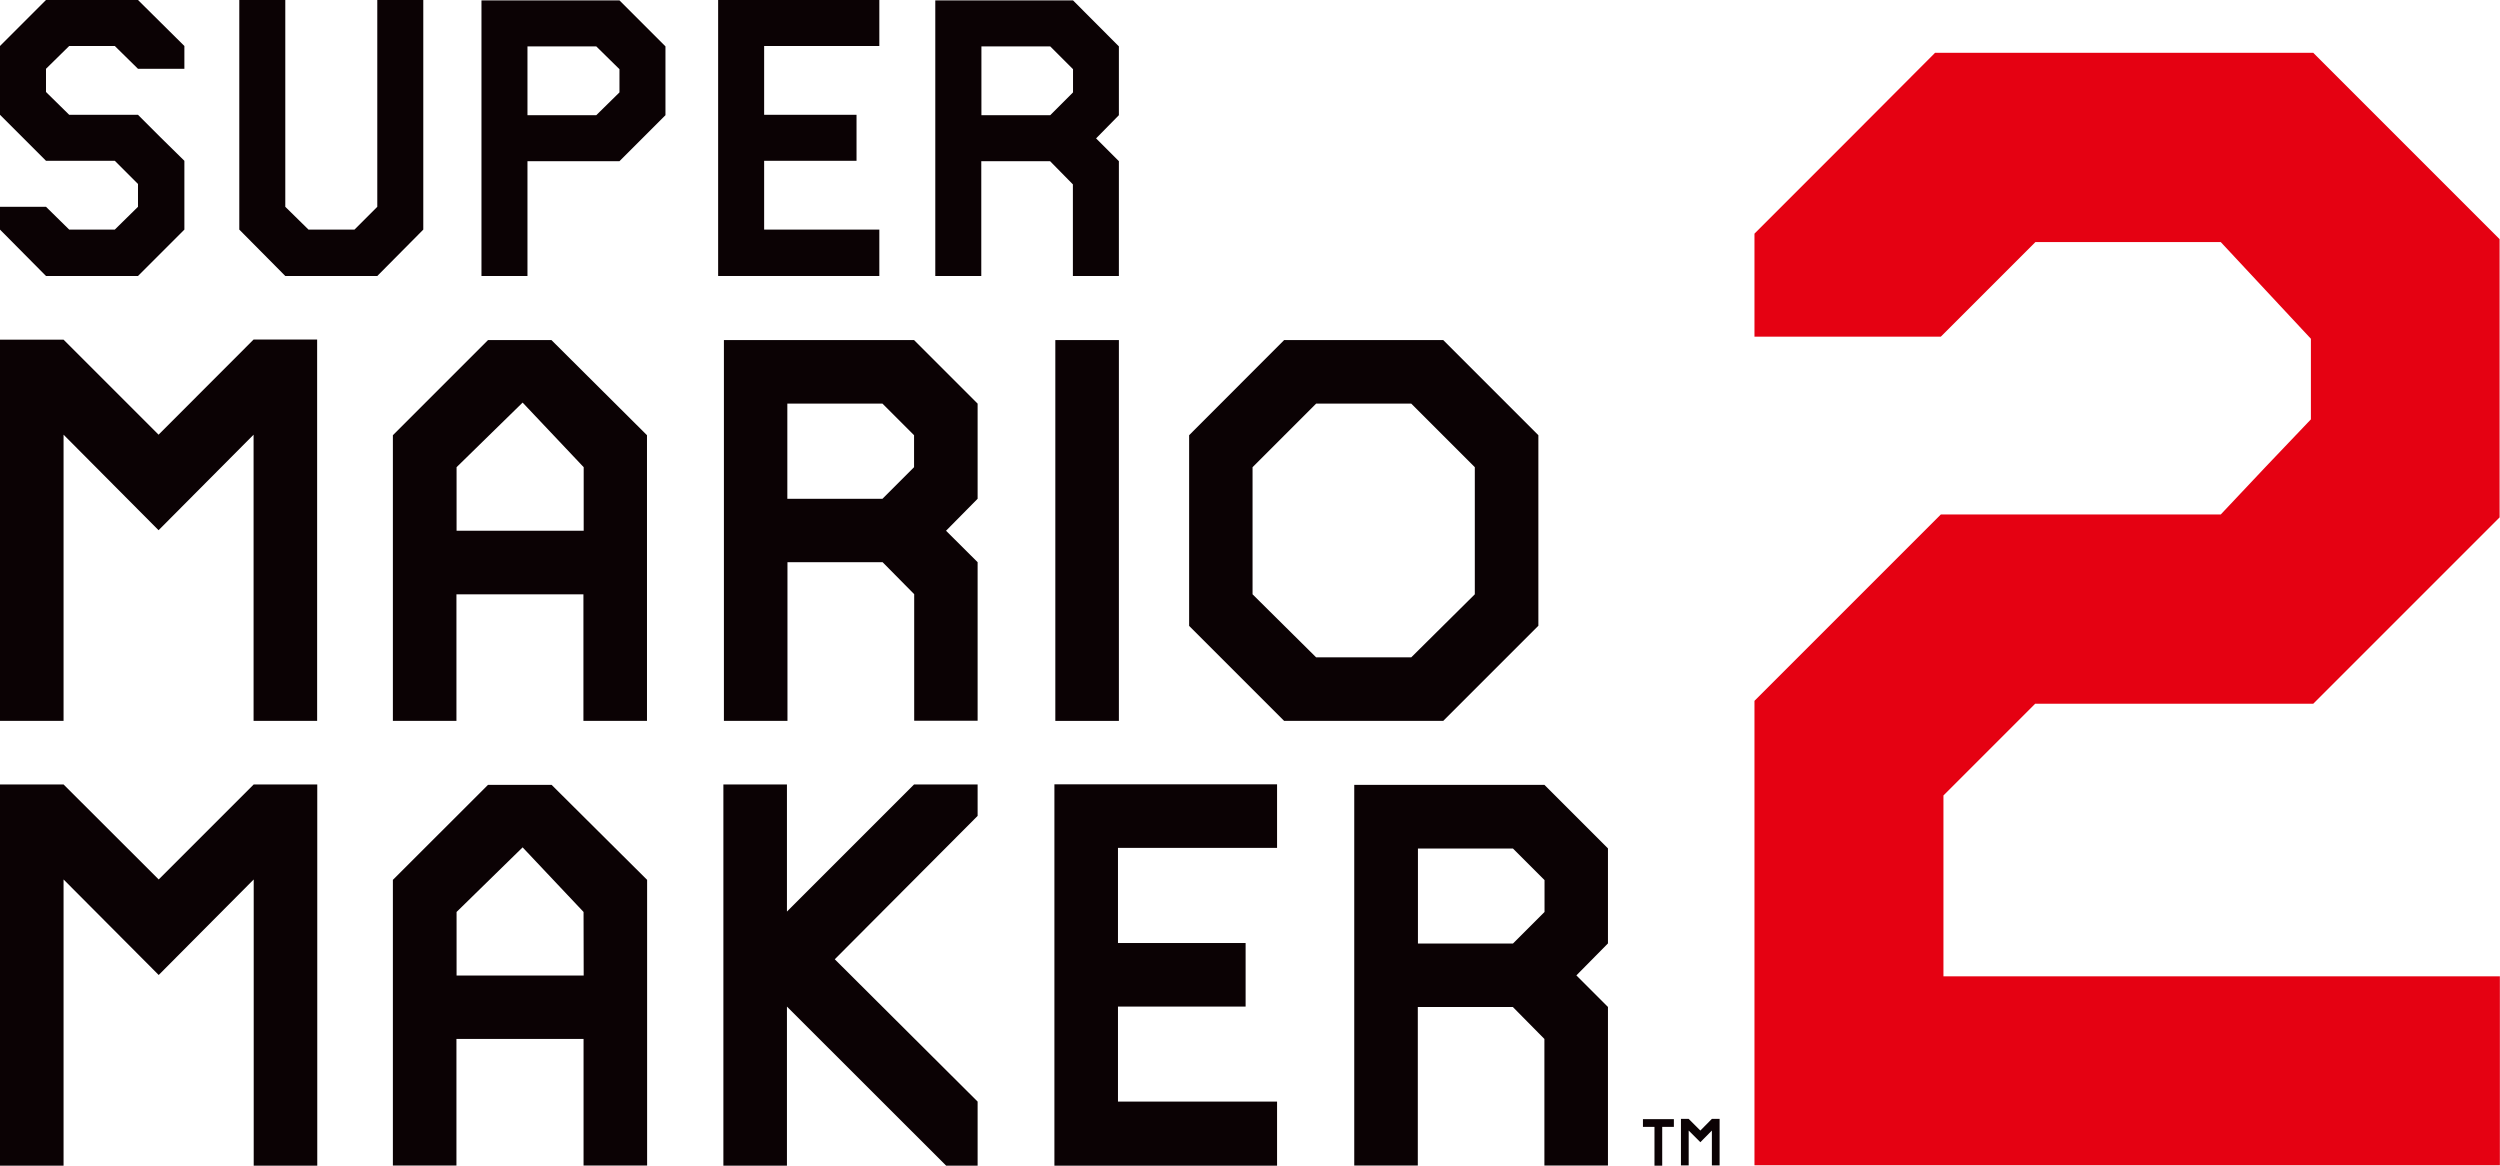
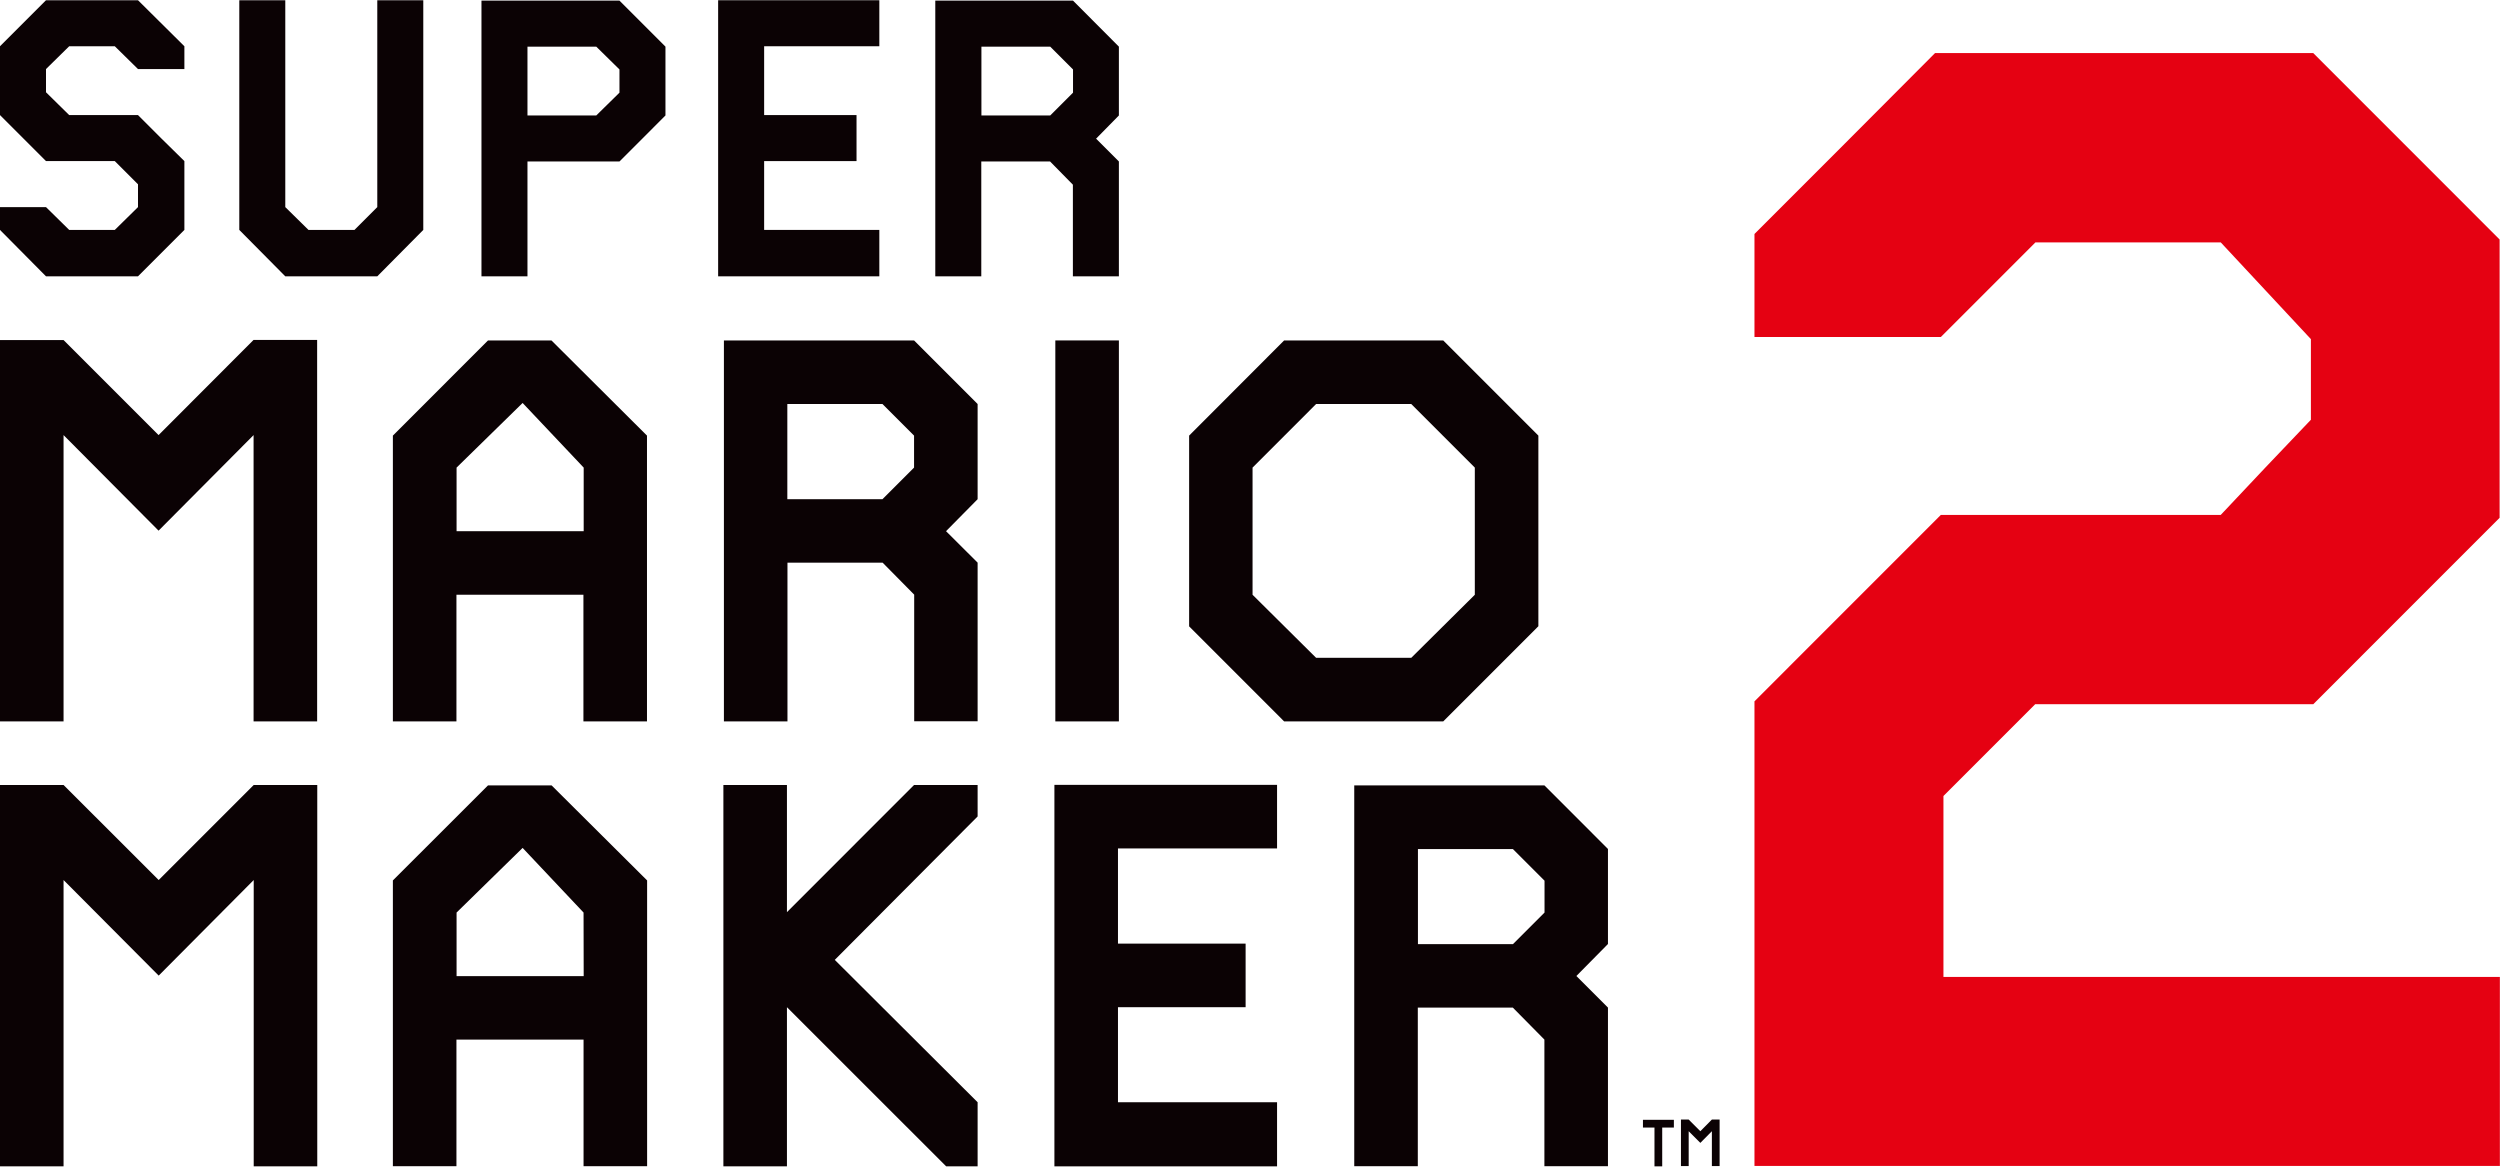
- <svg xmlns="http://www.w3.org/2000/svg" version="1.1" id="svg29" x="0px" y="0px" viewBox="0 0 1907.7 889.5" style="enable-background:new 0 0 1907.7 889.5;" xml:space="preserve">
-   <style type="text/css">
- 	.st0{fill:#0B0204;}
- 	.st1{fill:#E50112;}
- </style>
-   <g id="ID0.7851371173746884">
-     <path id="ID0.42172697745263577" class="st0" d="M671,175.2h-87.9v-52.5h70.5V87.6h-70.5V35.1H671V0H548v210.6h123V175.2" />
-     <path id="ID0.7941391500644386" class="st0" d="M105.3,210.6l35.4-35.4v-52.5L123,105.3l-17.7-17.7H52.8L35.1,70.2V52.5l17.7-17.4   h34.8l17.7,17.4h35.4V35.1L105.3,0H35.1L0,35.1v52.5l35.1,35.1h52.5l17.7,17.7v17.4l-17.7,17.4H52.8l-17.7-17.4H0v17.4l35.1,35.4   L105.3,210.6L105.3,210.6" />
-     <path id="ID0.05776283051818609" class="st0" d="M323,0h-35.1v157.8l-17.4,17.4h-35.1l-17.7-17.4V0h-35.1v175.2l35.1,35.4h70.2   l35.1-35.4V0" />
-     <path id="ID0.25713144429028034" class="st0" d="M367.4,0.3v210.3h35.1V123h70.2l35.1-35.1V35.4L472.7,0.3H367.4z M472.7,70.5   L455,87.9h-52.5V35.4H455l17.7,17.4L472.7,70.5z" />
-     <path id="ID0.8168686297722161" class="st0" d="M713.7,0.3v210.3h35.1V123h52.5l17.4,17.7v69.9h35.1V123l-17.4-17.4l17.4-17.7V35.4   L818.8,0.3H713.7z M818.8,70.5l-17.4,17.4h-52.5V35.4h52.5l17.4,17.4V70.5z" />
-   </g>
-   <g id="ID0.09180725086480379">
-     <path id="ID0.7724468223750591" class="st0" d="M372.4,259.5l-72.6,72.6v218h48.5v-96.6h96.9v96.6h48.5v-218l-72.9-72.6H372.4z    M445.3,405h-96.9v-48.5l50.4-49.3l46.6,49.3V405z" />
-     <path id="ID0.9461949500255287" class="st0" d="M121,331.7l-72.5-72.5H0v290.9h48.5V331.7l72.5,72.9l72.5-72.9v218.4h48.5V259.1   h-48.5L121,331.7" />
-     <path id="ID0.6135725025087595" class="st0" d="M552.4,259.5v290.6h48.5V429h72.6l24.1,24.4v96.6H746V429L721.9,405l24.1-24.4V308   l-48.5-48.5H552.4z M697.5,356.5l-24.1,24.1h-72.6V308h72.6l24.1,24.1V356.5z" />
-     <path id="ID0.7463011424988508" class="st0" d="M979.9,259.5l-72.5,72.6v145.5l72.5,72.5h121.4l48.5-48.5l24.1-24.1V332.1   l-72.6-72.6H979.9z M1125.4,453.5l-48.5,48.1h-72.6l-48.5-48.1v-97l48.5-48.5h72.6l48.5,48.5V453.5z" />
-     <path id="ID0.5292610847391188" class="st0" d="M805.3,550.1h48.5V259.5h-48.5L805.3,550.1L805.3,550.1" />
-   </g>
-   <g>
-     <g id="ID0.6278087343089283">
-       <path id="ID0.4660028573125601" class="st0" d="M1306.3,853.8l-8.8,8.9l-8.9-8.9h-5.9v35.5h5.9v-26.6l8.9,8.9l8.8-8.9v26.6h5.9    v-35.5H1306.3" />
-       <path id="ID0.990494619589299" class="st0" d="M1253.6,859.9h8.9v29.6h5.9v-29.6h8.9V854h-23.6V859.9" />
-     </g>
-     <g id="ID0.5513218594714999">
-       <path id="ID0.7522069285623729" class="st0" d="M804.6,889.5h169.9v-48.9H853.1v-72.5h97.4v-48.5h-97.4V647h121.4v-48.5H804.6    V889.5" />
-       <path id="ID0.2175590256229043" class="st0" d="M1033.4,598.9v290.5h48.5v-121h72.5l24.1,24.4v96.6h48.5v-121l-24.1-24.1    l24.1-24.4v-72.5l-48.5-48.5L1033.4,598.9L1033.4,598.9z M1178.6,695.9l-24.1,24.1H1082v-72.5h72.5l24.1,24.1V695.9z" />
-       <path id="ID0.9777330621145666" class="st0" d="M600.5,695.6v-97H552v290.9h48.5V768.1L722,889.5h24v-48.9L637,732l109-109.4v-24    h-48.5L600.5,695.6" />
-       <path id="ID0.08643627865239978" class="st0" d="M121.1,671.1l-72.6-72.5H0v290.9h48.5V671.1l72.6,72.9l72.5-72.9v218.4h48.5    V598.6h-48.5L121.1,671.1" />
-       <path id="ID0.8875882741995156" class="st0" d="M372.4,598.9l-72.6,72.5v218h48.5v-96.6h97v96.6h48.5v-218l-72.9-72.5H372.4z     M445.4,744.4h-97v-48.5l50.4-49.3l46.5,49.3L445.4,744.4z" />
-     </g>
-   </g>
-   <g id="ID0.9407424288801849">
-     <g id="ID0.11737422039732337">
-       <path id="ID0.8291698703542352" class="st1" d="M1407.6,109.5l-68.8,68.8v39.5v39.1h71.3h70.9l36.1-36.1l36.1-36.1h70.5h70.9    l34.4,36.9l34.4,36.9v31V320l-34.4,36.1l-34.4,36.5h-107h-106.6l-71.3,71.3l-70.9,70.9v177.4v177h284.4h284.4v-72.2V745h-212.3    h-212.3v-69.2V607l35.2-35.2l34.8-34.8h106.1h106.1l71.3-71.3l70.9-70.9V288.6V182.5l-71.3-71.3l-70.9-70.9h-144.3h-144.3    L1407.6,109.5z" />
-     </g>
+ <svg xmlns="http://www.w3.org/2000/svg" width="px" height="1000px" viewBox="0 0 2143 1000" version="1.1">
+   <g id="surface1">
+     <path style=" stroke:none;fill-rule:nonzero;fill:rgb(4.314%,0.784%,1.569%);fill-opacity:1;" d="M 753.762 197.086 L 655.02 197.086 L 655.02 138.09 L 734.215 138.09 L 734.215 98.645 L 655.02 98.645 L 655.02 39.648 L 753.762 39.648 L 753.762 0.203 L 615.59 0.203 L 615.59 236.867 L 753.762 236.867 L 753.762 197.086 " />
+     <path style=" stroke:none;fill-rule:nonzero;fill:rgb(4.314%,0.784%,1.569%);fill-opacity:1;" d="M 118.289 236.867 L 158.055 197.086 L 158.055 138.09 L 138.172 118.535 L 118.289 98.645 L 59.312 98.645 L 39.43 79.09 L 39.43 59.199 L 59.312 39.648 L 98.406 39.648 L 118.289 59.199 L 158.055 59.199 L 158.055 39.648 L 118.289 0.203 L 39.43 0.203 L 0 39.648 L 0 98.645 L 39.43 138.09 L 98.406 138.09 L 118.289 157.98 L 118.289 177.535 L 98.406 197.086 L 59.312 197.086 L 39.43 177.535 L 0 177.535 L 0 197.086 L 39.43 236.867 L 118.289 236.867 " />
+     <path style=" stroke:none;fill-rule:nonzero;fill:rgb(4.314%,0.784%,1.569%);fill-opacity:1;" d="M 362.84 0.203 L 323.41 0.203 L 323.41 177.535 L 303.863 197.086 L 264.434 197.086 L 244.551 177.535 L 244.551 0.203 L 205.121 0.203 L 205.121 197.086 L 244.551 236.867 L 323.41 236.867 L 362.84 197.086 L 362.84 0.203 " />
+     <path style=" stroke:none;fill-rule:nonzero;fill:rgb(4.314%,0.784%,1.569%);fill-opacity:1;" d="M 412.715 0.539 L 412.715 236.867 L 452.145 236.867 L 452.145 138.426 L 531.004 138.426 L 570.434 98.98 L 570.434 39.984 L 531.004 0.539 Z M 531.004 79.43 L 511.121 98.98 L 452.145 98.98 L 452.145 39.984 L 511.121 39.984 L 531.004 59.539 Z M 531.004 79.43 " />
+     <path style=" stroke:none;fill-rule:nonzero;fill:rgb(4.314%,0.784%,1.569%);fill-opacity:1;" d="M 801.73 0.539 L 801.73 236.867 L 841.16 236.867 L 841.16 138.426 L 900.133 138.426 L 919.68 158.316 L 919.68 236.867 L 959.109 236.867 L 959.109 138.426 L 939.562 118.871 L 959.109 98.98 L 959.109 39.984 L 919.793 0.539 Z M 919.793 79.43 L 900.246 98.98 L 841.27 98.98 L 841.27 39.984 L 900.246 39.984 L 919.793 59.539 Z M 919.793 79.43 " />
+     <path style=" stroke:none;fill-rule:nonzero;fill:rgb(4.314%,0.784%,1.569%);fill-opacity:1;" d="M 418.332 291.82 L 336.777 373.406 L 336.777 618.391 L 391.262 618.391 L 391.262 509.832 L 500.113 509.832 L 500.113 618.391 L 554.594 618.391 L 554.594 373.406 L 472.703 291.82 Z M 500.223 455.328 L 391.371 455.328 L 391.371 400.828 L 447.988 345.426 L 500.336 400.828 L 500.336 455.328 Z M 500.223 455.328 " />
+     <path style=" stroke:none;fill-rule:nonzero;fill:rgb(4.314%,0.784%,1.569%);fill-opacity:1;" d="M 135.926 372.957 L 54.48 291.484 L 0 291.484 L 0 618.391 L 54.48 618.391 L 54.48 372.957 L 135.926 454.879 L 217.367 372.957 L 217.367 618.391 L 271.848 618.391 L 271.848 291.371 L 217.367 291.371 L 135.926 372.957 " />
+     <path style=" stroke:none;fill-rule:nonzero;fill:rgb(4.314%,0.784%,1.569%);fill-opacity:1;" d="M 620.535 291.82 L 620.535 618.391 L 675.016 618.391 L 675.016 482.301 L 756.57 482.301 L 783.645 509.719 L 783.645 618.277 L 838.012 618.277 L 838.012 482.301 L 810.941 455.328 L 838.012 427.91 L 838.012 346.324 L 783.531 291.82 Z M 783.531 400.828 L 756.457 427.91 L 674.902 427.91 L 674.902 346.324 L 756.457 346.324 L 783.531 373.406 Z M 783.531 400.828 " />
+     <path style=" stroke:none;fill-rule:nonzero;fill:rgb(4.314%,0.784%,1.569%);fill-opacity:1;" d="M 1100.762 291.82 L 1019.32 373.406 L 1019.32 536.914 L 1100.762 618.391 L 1237.137 618.391 L 1291.617 563.887 L 1318.691 536.805 L 1318.691 373.406 L 1237.137 291.82 Z M 1264.211 509.832 L 1209.727 563.887 L 1128.172 563.887 L 1073.691 509.832 L 1073.691 400.828 L 1128.172 346.324 L 1209.727 346.324 L 1264.211 400.828 Z M 1264.211 509.832 " />
+     <path style=" stroke:none;fill-rule:nonzero;fill:rgb(4.314%,0.784%,1.569%);fill-opacity:1;" d="M 904.629 618.391 L 959.109 618.391 L 959.109 291.82 L 904.629 291.82 L 904.629 618.391 " />
+     <path style=" stroke:none;fill-rule:nonzero;fill:rgb(4.314%,0.784%,1.569%);fill-opacity:1;" d="M 1467.422 959.68 L 1457.535 969.68 L 1447.539 959.68 L 1440.91 959.68 L 1440.91 999.574 L 1447.539 999.574 L 1447.539 969.68 L 1457.535 979.684 L 1467.422 969.68 L 1467.422 999.574 L 1474.051 999.574 L 1474.051 959.68 L 1467.422 959.68 " />
+     <path style=" stroke:none;fill-rule:nonzero;fill:rgb(4.314%,0.784%,1.569%);fill-opacity:1;" d="M 1408.223 966.535 L 1418.219 966.535 L 1418.219 999.797 L 1424.848 999.797 L 1424.848 966.535 L 1434.844 966.535 L 1434.844 959.902 L 1408.336 959.902 L 1408.336 966.535 " />
+     <path style=" stroke:none;fill-rule:nonzero;fill:rgb(4.314%,0.784%,1.569%);fill-opacity:1;" d="M 903.84 999.797 L 1094.695 999.797 L 1094.695 944.844 L 958.324 944.844 L 958.324 863.371 L 1067.738 863.371 L 1067.738 808.867 L 958.324 808.867 L 958.324 727.281 L 1094.695 727.281 L 1094.695 672.781 L 903.84 672.781 L 903.84 999.797 " />
+     <path style=" stroke:none;fill-rule:nonzero;fill:rgb(4.314%,0.784%,1.569%);fill-opacity:1;" d="M 1160.863 673.23 L 1160.863 999.684 L 1215.344 999.684 L 1215.344 863.707 L 1296.785 863.707 L 1323.859 891.129 L 1323.859 999.684 L 1378.34 999.684 L 1378.34 863.707 L 1351.27 836.625 L 1378.34 809.207 L 1378.34 727.734 L 1323.859 673.23 Z M 1323.973 782.234 L 1296.898 809.316 L 1215.457 809.316 L 1215.457 727.844 L 1296.898 727.844 L 1323.973 754.926 Z M 1323.973 782.234 " />
+     <path style=" stroke:none;fill-rule:nonzero;fill:rgb(4.314%,0.784%,1.569%);fill-opacity:1;" d="M 674.566 781.898 L 674.566 672.891 L 620.086 672.891 L 620.086 999.797 L 674.566 999.797 L 674.566 863.371 L 811.055 999.797 L 838.012 999.797 L 838.012 944.844 L 715.57 822.805 L 838.012 699.863 L 838.012 672.891 L 783.531 672.891 L 674.566 781.898 " />
+     <path style=" stroke:none;fill-rule:nonzero;fill:rgb(4.314%,0.784%,1.569%);fill-opacity:1;" d="M 136.035 754.367 L 54.48 672.891 L 0 672.891 L 0 999.797 L 54.48 999.797 L 54.48 754.367 L 136.035 836.289 L 217.48 754.367 L 217.48 999.797 L 271.961 999.797 L 271.961 672.891 L 217.48 672.891 L 136.035 754.367 " />
+     <path style=" stroke:none;fill-rule:nonzero;fill:rgb(4.314%,0.784%,1.569%);fill-opacity:1;" d="M 418.332 673.23 L 336.777 754.703 L 336.777 999.684 L 391.262 999.684 L 391.262 891.129 L 500.223 891.129 L 500.223 999.684 L 554.707 999.684 L 554.707 754.703 L 472.816 673.23 Z M 500.336 836.738 L 391.371 836.738 L 391.371 782.234 L 447.988 726.832 L 500.223 782.234 Z M 500.336 836.738 " />
+     <path style=" stroke:none;fill-rule:nonzero;fill:rgb(89.804%,0.392%,7.059%);fill-opacity:1;" d="M 1581.215 123.254 L 1503.93 200.57 L 1503.93 288.898 L 1663.668 288.898 L 1704.223 248.332 L 1744.773 207.762 L 1903.617 207.762 L 1942.258 249.23 L 1980.902 290.699 L 1980.902 359.809 L 1942.258 400.379 L 1903.617 441.395 L 1663.668 441.395 L 1583.574 521.52 L 1503.93 601.195 L 1503.93 999.461 L 2142.887 999.461 L 2142.887 837.414 L 1665.918 837.414 L 1665.918 682.332 L 1705.457 642.773 L 1744.551 603.668 L 1982.922 603.668 L 2063.02 523.543 L 2142.664 443.867 L 2142.664 205.289 L 2062.57 125.164 L 1982.922 45.492 L 1658.727 45.492 Z M 1581.215 123.254 " />
  </g>
</svg>
